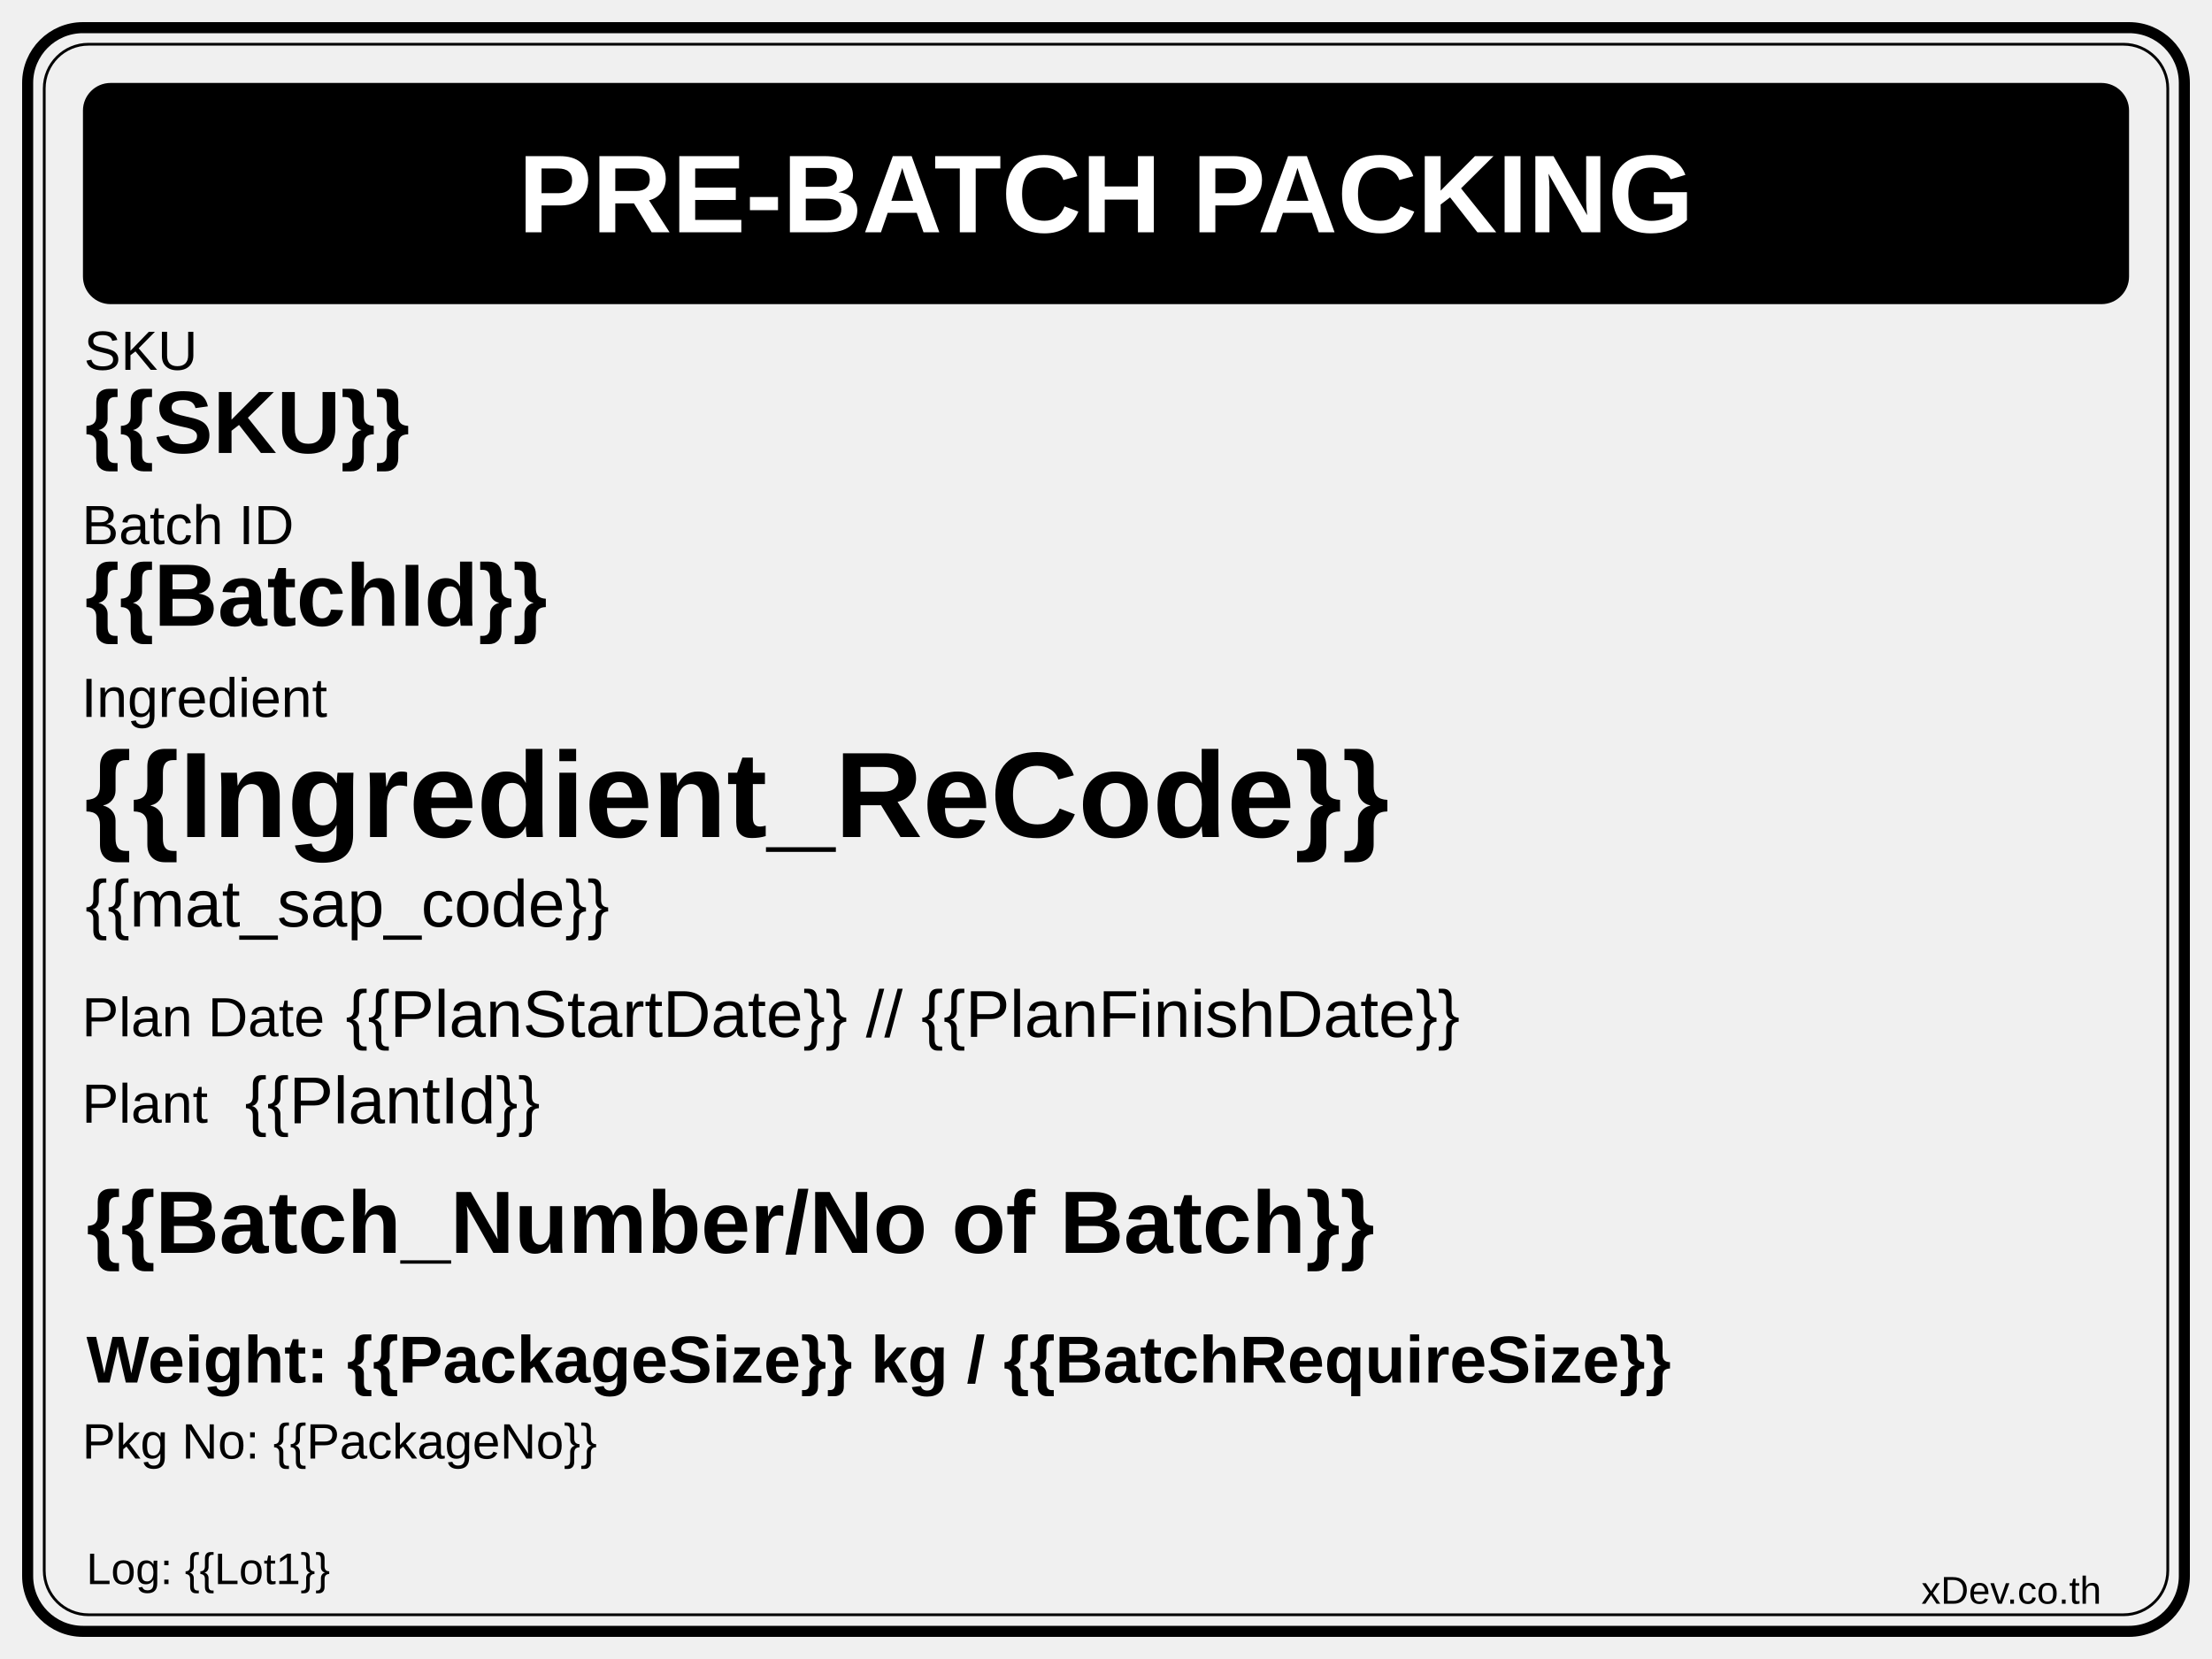
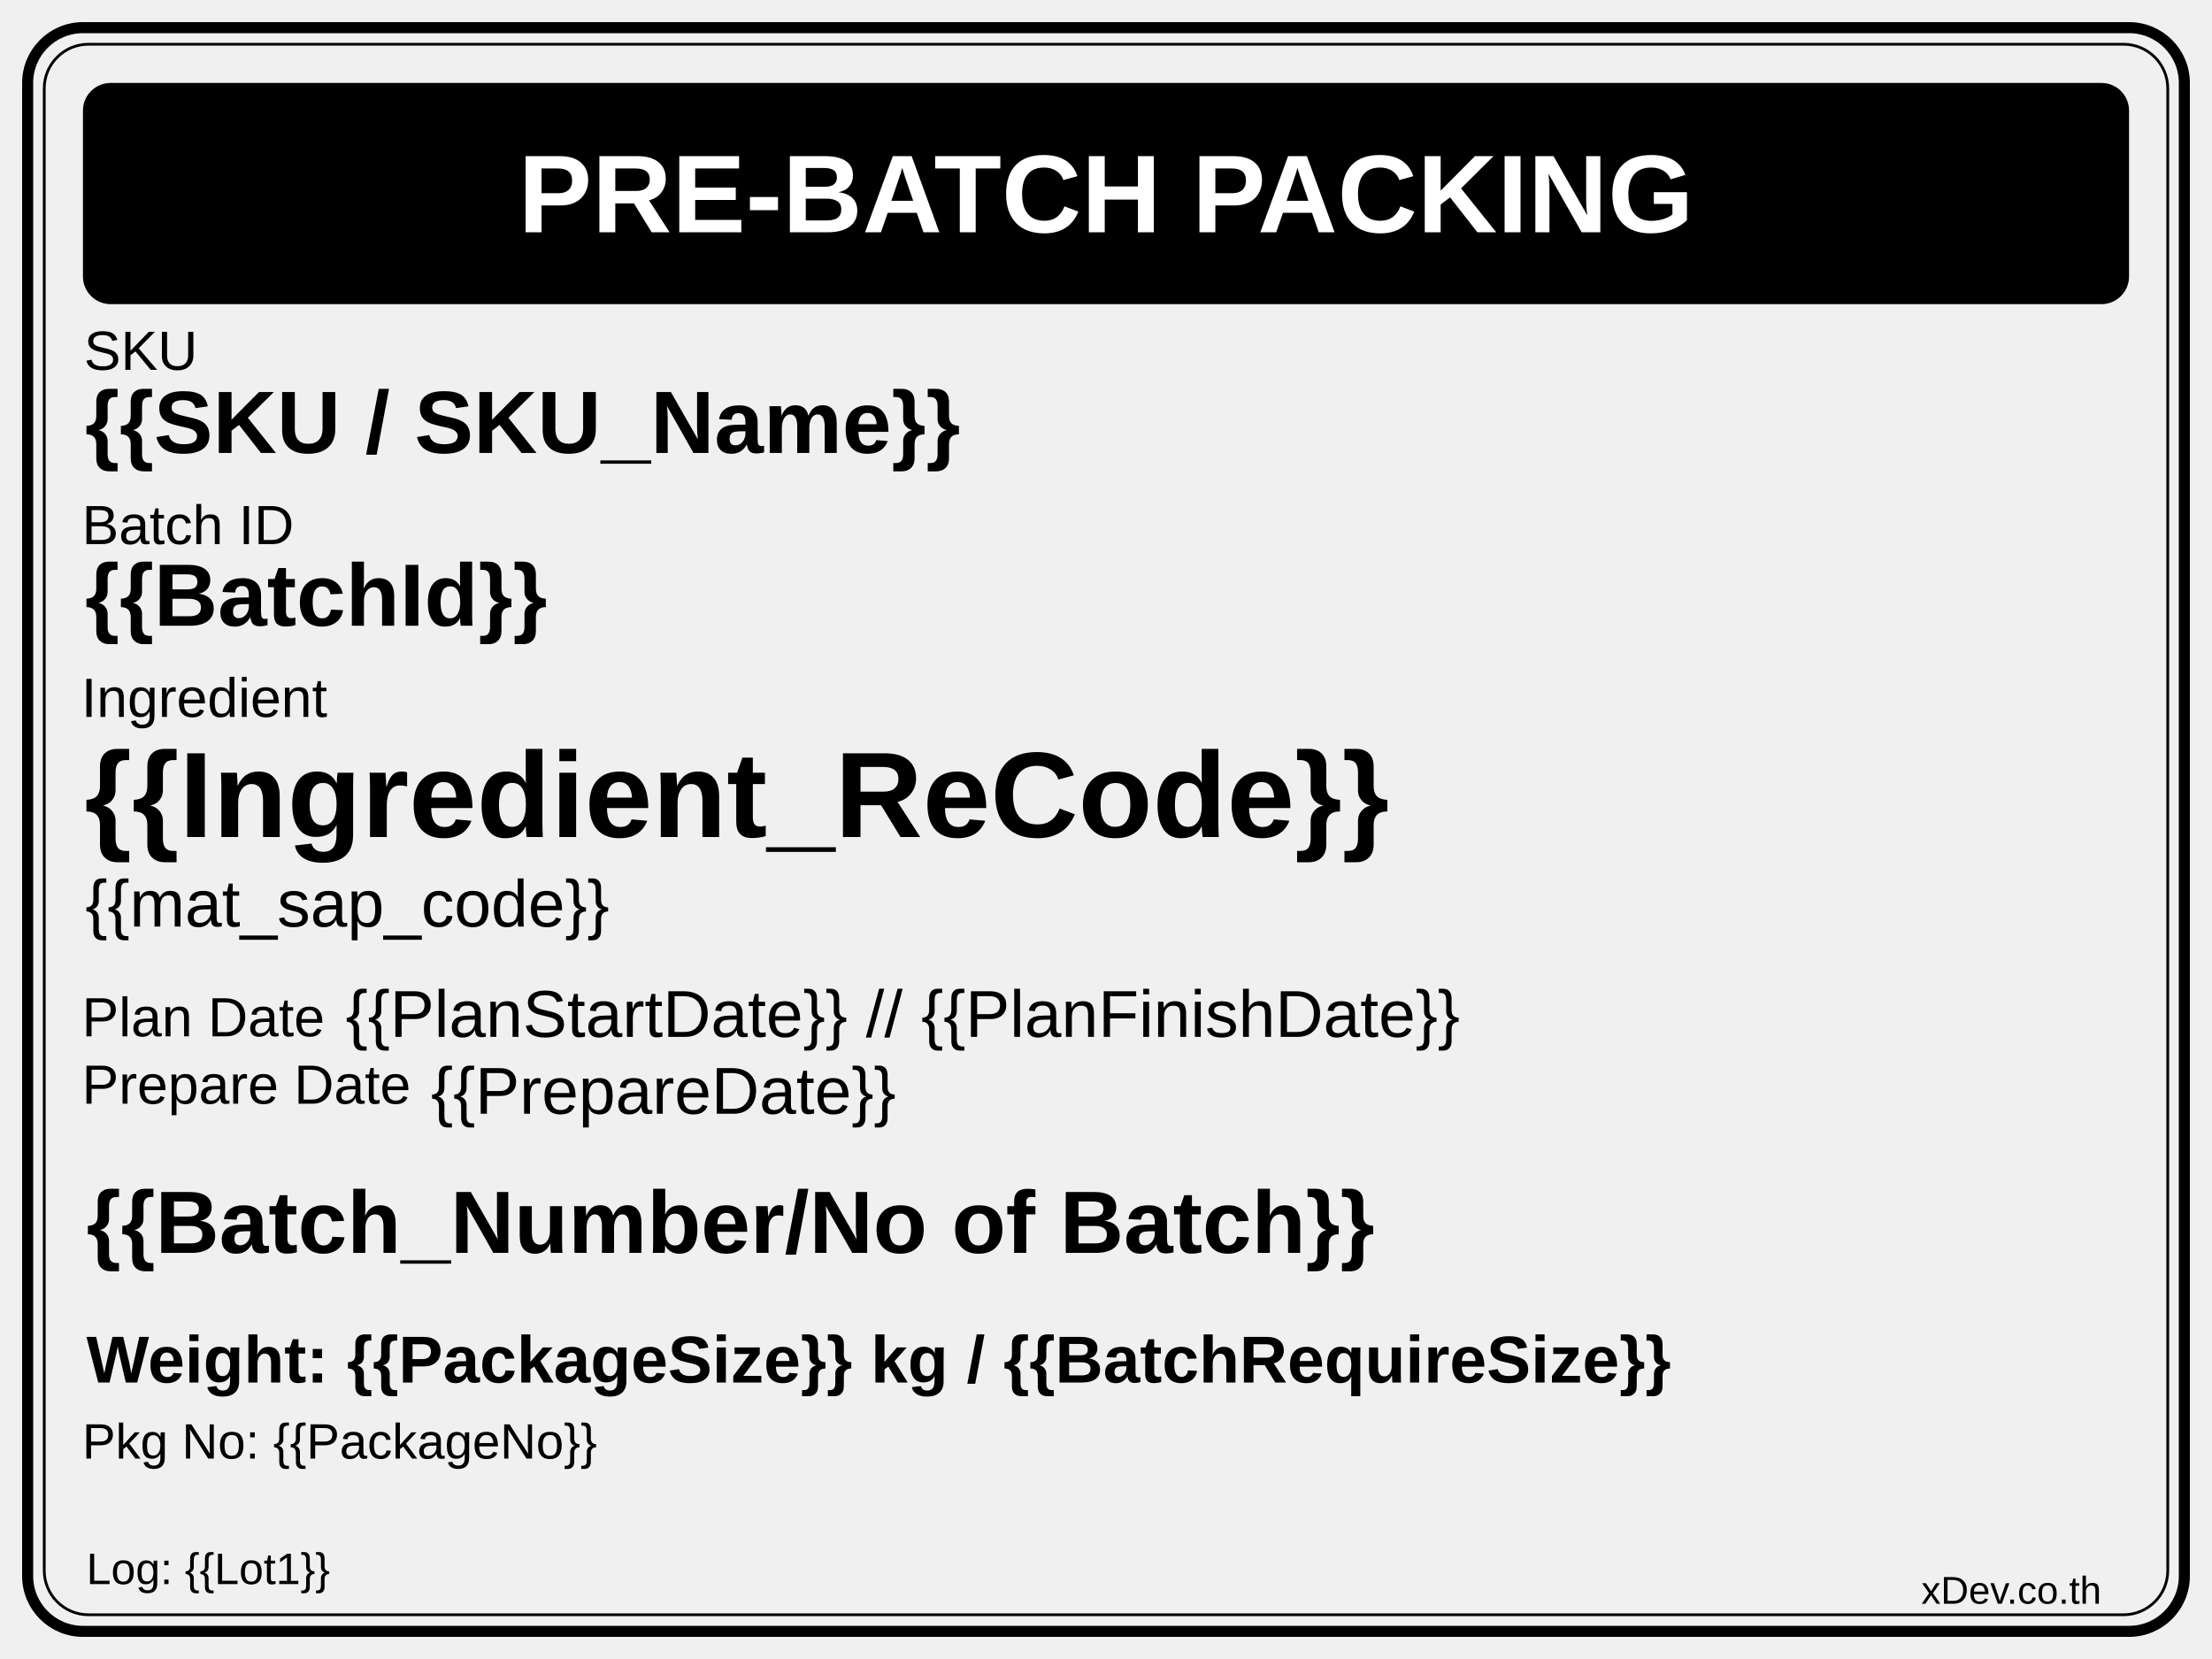
<svg xmlns="http://www.w3.org/2000/svg" width="4in" height="3in" viewBox="0 0 400 300" version="1.1" id="svg44">
  <defs id="defs48" />
  <rect x="5" y="5" width="390" height="290" rx="10" fill="none" stroke="black" stroke-width="2" id="rect2" />
  <rect x="8" y="8" width="384" height="284" rx="8" fill="none" stroke="black" stroke-width="0.5" id="rect4" />
  <rect x="15" y="15" width="370" height="40" rx="5" fill="black" id="rect6" />
  <text x="200" y="42" font-family="Arial, sans-serif" font-size="20" font-weight="bold" fill="white" text-anchor="middle" id="text8">PRE-BATCH PACKING</text>
  <text x="15.171" y="66.878" fill="#000000" font-size="10px" font-family="Arial" id="text10">SKU</text>
-   <text x="15.367" y="81.906" fill="#000000" font-size="16px" font-weight="bold" font-family="Arial" id="text12">{{SKU}}</text>
+   <text x="15.367" y="81.906" fill="#000000" font-size="16px" font-weight="bold" font-family="Arial" id="text12">{{SKU / SKU_Name}}</text>
  <text x="14.805" y="98.392" fill="#000000" font-size="10px" font-family="Arial" id="text14">Batch ID</text>
  <text x="15.367" y="113.156" fill="#000000" font-size="16px" font-weight="bold" font-family="Arial" id="text16">{{BatchId}}</text>
  <text x="15.625" y="226.562" fill="#000000" font-size="16px" font-weight="bold" font-family="Arial" id="text16-7">{{Batch_Number/No of Batch}}</text>
  <text x="14.702" y="129.642" fill="#000000" font-size="10px" font-family="Arial" id="text18">Ingredient</text>
  <text x="15.271" y="151.358" fill="#000000" font-size="22px" font-weight="bold" font-family="Arial" id="text20">{{Ingredient_ReCode}}</text>
  <text x="15.426" y="167.549" fill="#000000" font-size="12px" font-family="Arial" id="text22">{{mat_sap_code}}</text>
  <text x="14.805" y="187.402" fill="#000000" font-size="10px" font-family="Arial" id="text24">Plan Date</text>
  <text x="62.5" y="187.5" fill="#000000" font-size="12px" font-family="Arial" id="text26">{{PlanStartDate}} // {{PlanFinishDate}}</text>
-   <text x="14.805" y="203.027" fill="#000000" font-size="10px" font-family="Arial" id="text28">Plant</text>
-   <text x="44.271" y="203.125" fill="#000000" font-size="12px" font-family="Arial" id="text30">{{PlantId}}</text>
+   <text x="14.805" y="199.588" fill="#000000" font-size="10px" font-family="Arial" id="text24-3">Prepare Date</text>
+   <text x="77.926" y="201.404" fill="#000000" font-size="12px" font-family="Arial" id="text26-6">{{PrepareDate}}</text>
  <text x="15.625" y="250" fill="#000000" font-size="12px" font-weight="bold" font-family="Arial" id="text34">Weight: {{PackageSize}} kg / {{BatchRequireSize}}</text>
  <text x="14.887" y="263.757" fill="#000000" font-size="9px" font-family="Arial" id="text36">Pkg No: {{PackageNo}}</text>
  <text x="15.625" y="286.458" fill="#000000" font-size="8px" font-family="Arial" id="text38">Log: {{Lot1}}</text>
  <g transform="translate(260, 160) scale(1.2)" id="g40">
    {{QRCode}}
  </g>
  <text x="380" y="290" text-anchor="end" fill="black" font-size="7" font-family="Arial" id="text42">xDev.co.th</text>
</svg>
